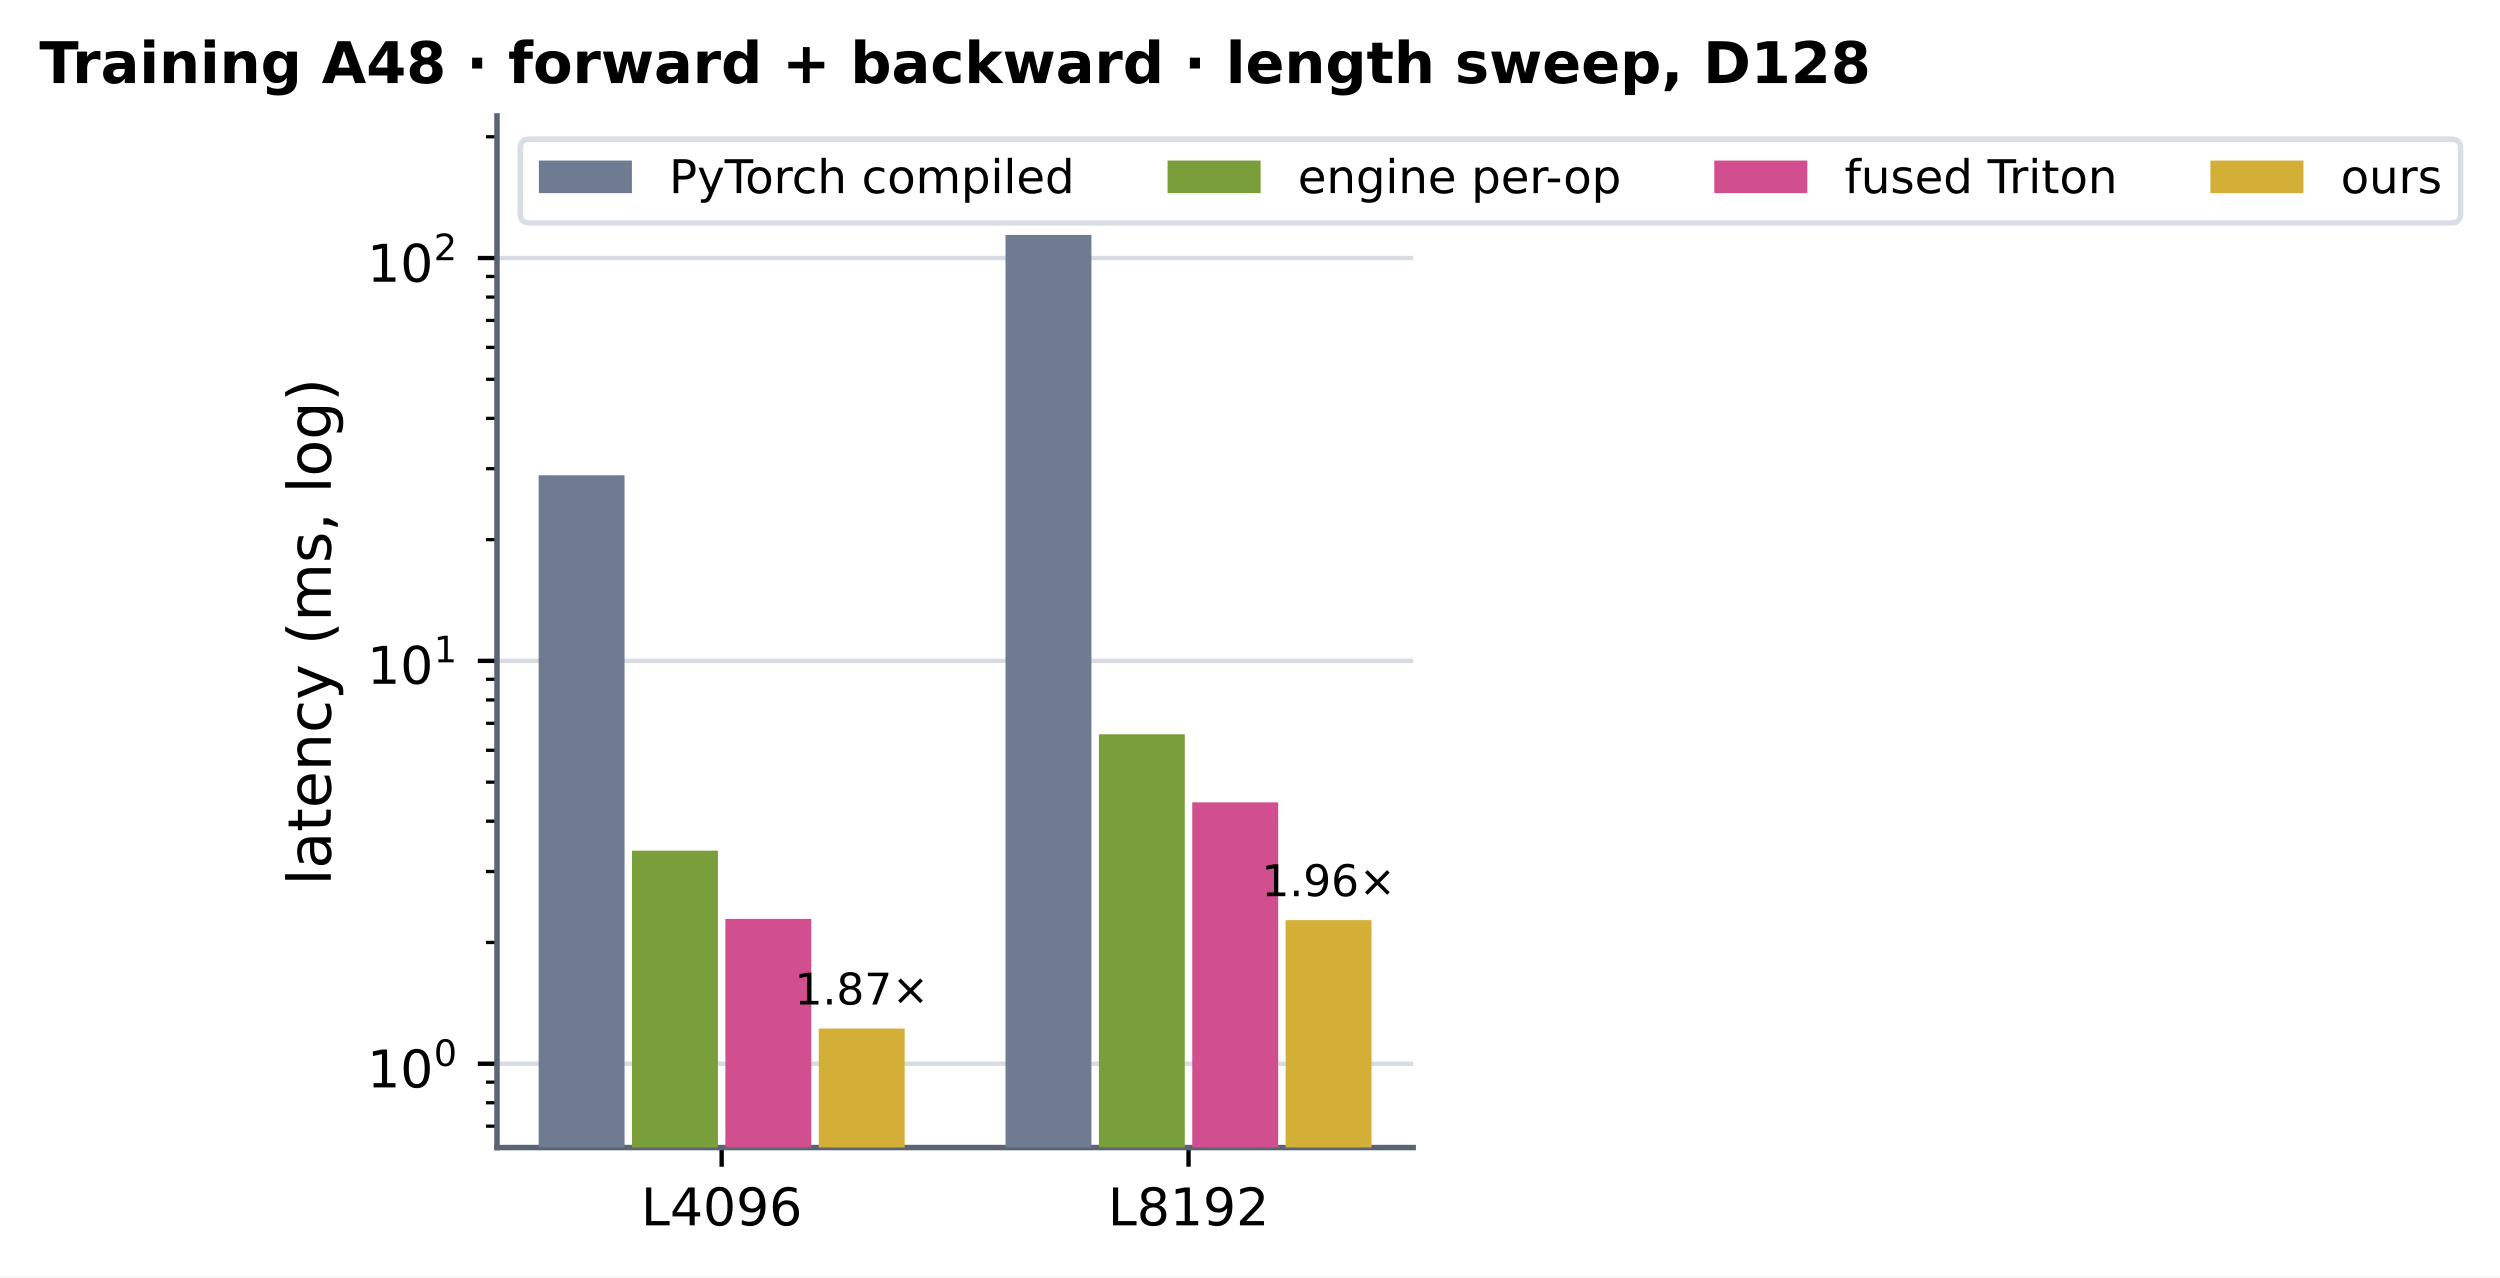
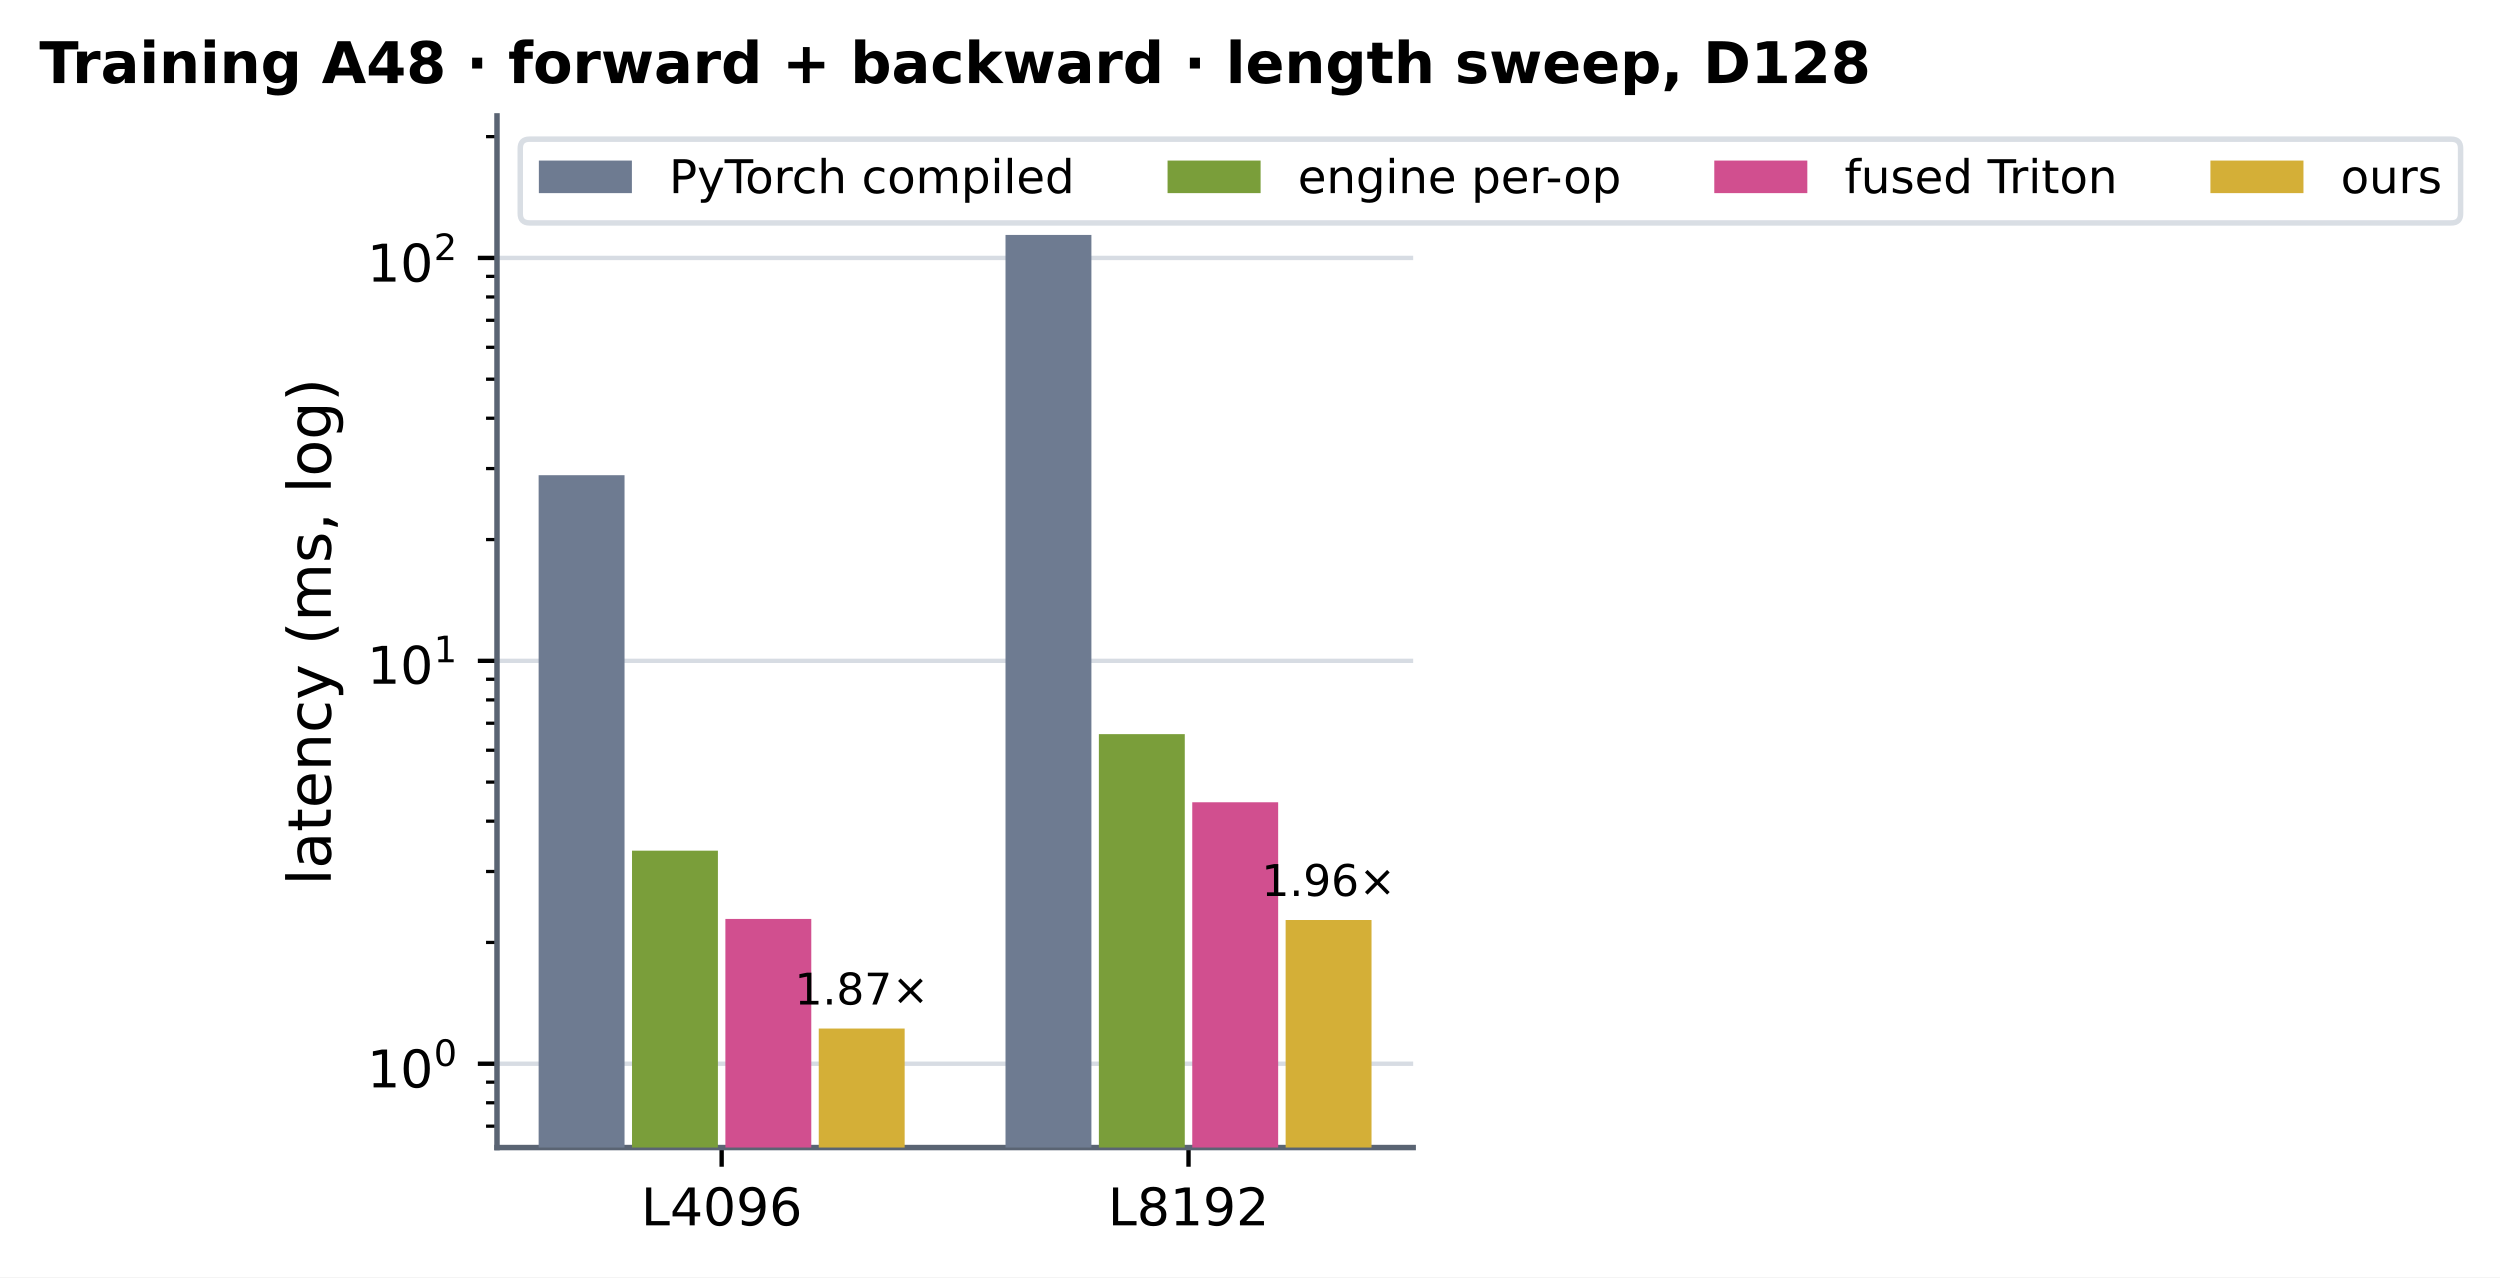
<svg xmlns="http://www.w3.org/2000/svg" xmlns:xlink="http://www.w3.org/1999/xlink" width="456.785pt" height="233.374pt" viewBox="0 0 456.785 233.374" version="1.1">
  <defs>
    <style type="text/css">*{stroke-linejoin: round; stroke-linecap: butt}</style>
  </defs>
  <g id="figure_1">
    <g id="patch_1">
      <path d="M 0 233.374  L 456.785 233.374  L 456.785 0  L 0 0  z " style="fill: #ffffff" />
    </g>
    <g id="axes_1">
      <g id="patch_2">
        <path d="M 90.807 209.674  L 258.207 209.674  L 258.207 21.178  L 90.807 21.178  z " style="fill: #ffffff" />
      </g>
      <g id="matplotlib.axis_1">
        <g id="xtick_1">
          <g id="line2d_1">
            <defs>
-               <path id="m3a7337b8c1" d="M 0 0  L 0 3.5  " style="stroke: #000000; stroke-width: 0.8" />
+               <path id="mcda83294b5" d="M 0 0  L 0 3.5  " style="stroke: #000000; stroke-width: 0.8" />
            </defs>
            <g>
-               <use xlink:href="#m3a7337b8c1" x="131.855" y="209.674" style="stroke: #000000; stroke-width: 0.8" />
+               <use xlink:href="#mcda83294b5" x="131.855" y="209.674" style="stroke: #000000; stroke-width: 0.8" />
            </g>
          </g>
          <g id="text_1">
            <text style="font-size: 9.5px; font-family: 'DejaVu Sans', 'Arial', 'Helvetica', sans-serif; text-anchor: middle" x="131.855" y="223.892" transform="rotate(-0 131.855 223.8921)">L4096</text>
          </g>
        </g>
        <g id="xtick_2">
          <g id="line2d_2">
            <g>
-               <use xlink:href="#m3a7337b8c1" x="217.159" y="209.674" style="stroke: #000000; stroke-width: 0.8" />
+               <use xlink:href="#mcda83294b5" x="217.159" y="209.674" style="stroke: #000000; stroke-width: 0.8" />
            </g>
          </g>
          <g id="text_2">
            <text style="font-size: 9.5px; font-family: 'DejaVu Sans', 'Arial', 'Helvetica', sans-serif; text-anchor: middle" x="217.159" y="223.892" transform="rotate(-0 217.1587 223.8921)">L8192</text>
          </g>
        </g>
      </g>
      <g id="matplotlib.axis_2">
        <g id="ytick_1">
          <g id="line2d_3">
-             <path d="M 90.807 194.36  L 258.207 194.36  " clip-path="url(#p84735f0578)" style="fill: none; stroke: #d7dce3; stroke-width: 0.8; stroke-linecap: square" />
+             <path d="M 90.807 194.361  L 258.207 194.361  " clip-path="url(#p8b51936fbb)" style="fill: none; stroke: #d7dce3; stroke-width: 0.8; stroke-linecap: square" />
          </g>
          <g id="line2d_4">
            <defs>
-               <path id="m16ab4709c2" d="M 0 0  L -3.5 0  " style="stroke: #000000; stroke-width: 0.8" />
+               <path id="mee1ec47bc0" d="M 0 0  L -3.5 0  " style="stroke: #000000; stroke-width: 0.8" />
            </defs>
            <g>
-               <use xlink:href="#m16ab4709c2" x="90.807" y="194.36" style="stroke: #000000; stroke-width: 0.8" />
+               <use xlink:href="#mee1ec47bc0" x="90.807" y="194.361" style="stroke: #000000; stroke-width: 0.8" />
            </g>
          </g>
          <g id="text_3">
-             <g transform="translate(67.08684 198.825)">
+             <g transform="translate(67.08684 198.826)">
              <text>
                <tspan x="0" y="-0.144" style="font-size: 9.5px; font-family: 'DejaVu Sans'">1</tspan>
                <tspan x="6.044" y="-0.144" style="font-size: 9.5px; font-family: 'DejaVu Sans'">0</tspan>
                <tspan x="12.179" y="-4.067" style="font-size: 6.65px; font-family: 'DejaVu Sans'">0</tspan>
              </text>
            </g>
          </g>
        </g>
        <g id="ytick_2">
          <g id="line2d_5">
-             <path d="M 90.807 120.753  L 258.207 120.753  " clip-path="url(#p84735f0578)" style="fill: none; stroke: #d7dce3; stroke-width: 0.8; stroke-linecap: square" />
+             <path d="M 90.807 120.743  L 258.207 120.743  " clip-path="url(#p8b51936fbb)" style="fill: none; stroke: #d7dce3; stroke-width: 0.8; stroke-linecap: square" />
          </g>
          <g id="line2d_6">
            <g>
-               <use xlink:href="#m16ab4709c2" x="90.807" y="120.753" style="stroke: #000000; stroke-width: 0.8" />
+               <use xlink:href="#mee1ec47bc0" x="90.807" y="120.743" style="stroke: #000000; stroke-width: 0.8" />
            </g>
          </g>
          <g id="text_4">
-             <g transform="translate(67.08684 125.1709)">
+             <g transform="translate(67.08684 125.1603)">
              <text>
                <tspan x="0" y="-0.231" style="font-size: 9.5px; font-family: 'DejaVu Sans'">1</tspan>
                <tspan x="6.044" y="-0.231" style="font-size: 9.5px; font-family: 'DejaVu Sans'">0</tspan>
                <tspan x="12.179" y="-4.155" style="font-size: 6.65px; font-family: 'DejaVu Sans'">1</tspan>
              </text>
            </g>
          </g>
        </g>
        <g id="ytick_3">
          <g id="line2d_7">
-             <path d="M 90.807 47.147  L 258.207 47.147  " clip-path="url(#p84735f0578)" style="fill: none; stroke: #d7dce3; stroke-width: 0.8; stroke-linecap: square" />
+             <path d="M 90.807 47.125  L 258.207 47.125  " clip-path="url(#p8b51936fbb)" style="fill: none; stroke: #d7dce3; stroke-width: 0.8; stroke-linecap: square" />
          </g>
          <g id="line2d_8">
            <g>
-               <use xlink:href="#m16ab4709c2" x="90.807" y="47.147" style="stroke: #000000; stroke-width: 0.8" />
+               <use xlink:href="#mee1ec47bc0" x="90.807" y="47.125" style="stroke: #000000; stroke-width: 0.8" />
            </g>
          </g>
          <g id="text_5">
-             <g transform="translate(67.08684 51.61174)">
+             <g transform="translate(67.08684 51.5897)">
              <text>
                <tspan x="0" y="-0.144" style="font-size: 9.5px; font-family: 'DejaVu Sans'">1</tspan>
                <tspan x="6.044" y="-0.144" style="font-size: 9.5px; font-family: 'DejaVu Sans'">0</tspan>
                <tspan x="12.179" y="-4.067" style="font-size: 6.65px; font-family: 'DejaVu Sans'">2</tspan>
              </text>
            </g>
          </g>
        </g>
        <g id="ytick_4">
          <g id="line2d_9">
            <defs>
-               <path id="m9f910141ae" d="M 0 0  L -2 0  " style="stroke: #000000; stroke-width: 0.6" />
+               <path id="m6386a4b93c" d="M 0 0  L -2 0  " style="stroke: #000000; stroke-width: 0.6" />
            </defs>
            <g>
-               <use xlink:href="#m9f910141ae" x="90.807" y="205.762" style="stroke: #000000; stroke-width: 0.6" />
+               <use xlink:href="#m6386a4b93c" x="90.807" y="205.765" style="stroke: #000000; stroke-width: 0.6" />
            </g>
          </g>
        </g>
        <g id="ytick_5">
          <g id="line2d_10">
            <g>
-               <use xlink:href="#m9f910141ae" x="90.807" y="201.493" style="stroke: #000000; stroke-width: 0.6" />
+               <use xlink:href="#m6386a4b93c" x="90.807" y="201.495" style="stroke: #000000; stroke-width: 0.6" />
            </g>
          </g>
        </g>
        <g id="ytick_6">
          <g id="line2d_11">
            <g>
-               <use xlink:href="#m9f910141ae" x="90.807" y="197.728" style="stroke: #000000; stroke-width: 0.6" />
+               <use xlink:href="#m6386a4b93c" x="90.807" y="197.73" style="stroke: #000000; stroke-width: 0.6" />
            </g>
          </g>
        </g>
        <g id="ytick_7">
          <g id="line2d_12">
            <g>
-               <use xlink:href="#m9f910141ae" x="90.807" y="172.202" style="stroke: #000000; stroke-width: 0.6" />
+               <use xlink:href="#m6386a4b93c" x="90.807" y="172.2" style="stroke: #000000; stroke-width: 0.6" />
            </g>
          </g>
        </g>
        <g id="ytick_8">
          <g id="line2d_13">
            <g>
-               <use xlink:href="#m9f910141ae" x="90.807" y="159.241" style="stroke: #000000; stroke-width: 0.6" />
+               <use xlink:href="#m6386a4b93c" x="90.807" y="159.236" style="stroke: #000000; stroke-width: 0.6" />
            </g>
          </g>
        </g>
        <g id="ytick_9">
          <g id="line2d_14">
            <g>
-               <use xlink:href="#m9f910141ae" x="90.807" y="150.044" style="stroke: #000000; stroke-width: 0.6" />
+               <use xlink:href="#m6386a4b93c" x="90.807" y="150.038" style="stroke: #000000; stroke-width: 0.6" />
            </g>
          </g>
        </g>
        <g id="ytick_10">
          <g id="line2d_15">
            <g>
-               <use xlink:href="#m9f910141ae" x="90.807" y="142.911" style="stroke: #000000; stroke-width: 0.6" />
+               <use xlink:href="#m6386a4b93c" x="90.807" y="142.904" style="stroke: #000000; stroke-width: 0.6" />
            </g>
          </g>
        </g>
        <g id="ytick_11">
          <g id="line2d_16">
            <g>
-               <use xlink:href="#m9f910141ae" x="90.807" y="137.083" style="stroke: #000000; stroke-width: 0.6" />
+               <use xlink:href="#m6386a4b93c" x="90.807" y="137.075" style="stroke: #000000; stroke-width: 0.6" />
            </g>
          </g>
        </g>
        <g id="ytick_12">
          <g id="line2d_17">
            <g>
-               <use xlink:href="#m9f910141ae" x="90.807" y="132.155" style="stroke: #000000; stroke-width: 0.6" />
+               <use xlink:href="#m6386a4b93c" x="90.807" y="132.146" style="stroke: #000000; stroke-width: 0.6" />
            </g>
          </g>
        </g>
        <g id="ytick_13">
          <g id="line2d_18">
            <g>
-               <use xlink:href="#m9f910141ae" x="90.807" y="127.887" style="stroke: #000000; stroke-width: 0.6" />
+               <use xlink:href="#m6386a4b93c" x="90.807" y="127.877" style="stroke: #000000; stroke-width: 0.6" />
            </g>
          </g>
        </g>
        <g id="ytick_14">
          <g id="line2d_19">
            <g>
-               <use xlink:href="#m9f910141ae" x="90.807" y="124.121" style="stroke: #000000; stroke-width: 0.6" />
+               <use xlink:href="#m6386a4b93c" x="90.807" y="124.111" style="stroke: #000000; stroke-width: 0.6" />
            </g>
          </g>
        </g>
        <g id="ytick_15">
          <g id="line2d_20">
            <g>
-               <use xlink:href="#m9f910141ae" x="90.807" y="98.596" style="stroke: #000000; stroke-width: 0.6" />
+               <use xlink:href="#m6386a4b93c" x="90.807" y="98.582" style="stroke: #000000; stroke-width: 0.6" />
            </g>
          </g>
        </g>
        <g id="ytick_16">
          <g id="line2d_21">
            <g>
-               <use xlink:href="#m9f910141ae" x="90.807" y="85.634" style="stroke: #000000; stroke-width: 0.6" />
+               <use xlink:href="#m6386a4b93c" x="90.807" y="85.618" style="stroke: #000000; stroke-width: 0.6" />
            </g>
          </g>
        </g>
        <g id="ytick_17">
          <g id="line2d_22">
            <g>
-               <use xlink:href="#m9f910141ae" x="90.807" y="76.438" style="stroke: #000000; stroke-width: 0.6" />
+               <use xlink:href="#m6386a4b93c" x="90.807" y="76.42" style="stroke: #000000; stroke-width: 0.6" />
            </g>
          </g>
        </g>
        <g id="ytick_18">
          <g id="line2d_23">
            <g>
-               <use xlink:href="#m9f910141ae" x="90.807" y="69.305" style="stroke: #000000; stroke-width: 0.6" />
+               <use xlink:href="#m6386a4b93c" x="90.807" y="69.286" style="stroke: #000000; stroke-width: 0.6" />
            </g>
          </g>
        </g>
        <g id="ytick_19">
          <g id="line2d_24">
            <g>
-               <use xlink:href="#m9f910141ae" x="90.807" y="63.476" style="stroke: #000000; stroke-width: 0.6" />
+               <use xlink:href="#m6386a4b93c" x="90.807" y="63.457" style="stroke: #000000; stroke-width: 0.6" />
            </g>
          </g>
        </g>
        <g id="ytick_20">
          <g id="line2d_25">
            <g>
-               <use xlink:href="#m9f910141ae" x="90.807" y="58.549" style="stroke: #000000; stroke-width: 0.6" />
+               <use xlink:href="#m6386a4b93c" x="90.807" y="58.528" style="stroke: #000000; stroke-width: 0.6" />
            </g>
          </g>
        </g>
        <g id="ytick_21">
          <g id="line2d_26">
            <g>
-               <use xlink:href="#m9f910141ae" x="90.807" y="54.28" style="stroke: #000000; stroke-width: 0.6" />
+               <use xlink:href="#m6386a4b93c" x="90.807" y="54.259" style="stroke: #000000; stroke-width: 0.6" />
            </g>
          </g>
        </g>
        <g id="ytick_22">
          <g id="line2d_27">
            <g>
-               <use xlink:href="#m9f910141ae" x="90.807" y="50.515" style="stroke: #000000; stroke-width: 0.6" />
+               <use xlink:href="#m6386a4b93c" x="90.807" y="50.493" style="stroke: #000000; stroke-width: 0.6" />
            </g>
          </g>
        </g>
        <g id="ytick_23">
          <g id="line2d_28">
            <g>
-               <use xlink:href="#m9f910141ae" x="90.807" y="24.989" style="stroke: #000000; stroke-width: 0.6" />
+               <use xlink:href="#m6386a4b93c" x="90.807" y="24.963" style="stroke: #000000; stroke-width: 0.6" />
            </g>
          </g>
        </g>
        <g id="text_6">
          <text style="font-size: 11px; font-family: 'DejaVu Sans', 'Arial', 'Helvetica', sans-serif; text-anchor: middle" x="60.444" y="115.426" transform="rotate(-90 60.44426 115.4264)">latency (ms, log)</text>
        </g>
      </g>
      <g id="patch_3">
        <path d="M 90.807 209.674  L 90.807 21.178  " style="fill: none; stroke: #5a6473; stroke-linejoin: miter; stroke-linecap: square" />
      </g>
      <g id="patch_4">
        <path d="M 90.807 209.674  L 258.207 209.674  " style="fill: none; stroke: #5a6473; stroke-linejoin: miter; stroke-linecap: square" />
      </g>
      <g id="patch_5">
-         <path d="M 98.416 73800.983  L 114.112 73800.983  L 114.112 86.834  L 98.416 86.834  z " clip-path="url(#p84735f0578)" style="fill: #6e7b91" />
+         <path d="M 98.416 73812.509  L 114.112 73812.509  L 114.112 86.831  L 98.416 86.831  z " clip-path="url(#p8b51936fbb)" style="fill: #6e7b91" />
      </g>
      <g id="patch_6">
-         <path d="M 183.72 73800.983  L 199.416 73800.983  L 199.416 42.928  L 183.72 42.928  z " clip-path="url(#p84735f0578)" style="fill: #6e7b91" />
+         <path d="M 183.72 73812.509  L 199.416 73812.509  L 199.416 42.928  L 183.72 42.928  z " clip-path="url(#p8b51936fbb)" style="fill: #6e7b91" />
      </g>
      <g id="patch_7">
-         <path d="M 115.477 73800.983  L 131.173 73800.983  L 131.173 155.428  L 115.477 155.428  z " clip-path="url(#p84735f0578)" style="fill: #7a9e3a" />
+         <path d="M 115.477 73812.509  L 131.173 73812.509  L 131.173 155.423  L 115.477 155.423  z " clip-path="url(#p8b51936fbb)" style="fill: #7a9e3a" />
      </g>
      <g id="patch_8">
-         <path d="M 200.78 73800.983  L 216.476 73800.983  L 216.476 134.157  L 200.78 134.157  z " clip-path="url(#p84735f0578)" style="fill: #7a9e3a" />
+         <path d="M 200.78 73812.509  L 216.476 73812.509  L 216.476 134.134  L 200.78 134.134  z " clip-path="url(#p8b51936fbb)" style="fill: #7a9e3a" />
      </g>
      <g id="patch_9">
-         <path d="M 132.537 73800.983  L 148.233 73800.983  L 148.233 167.888  L 132.537 167.888  z " clip-path="url(#p84735f0578)" style="fill: #d14f8f" />
+         <path d="M 132.537 73812.509  L 148.233 73812.509  L 148.233 167.899  L 132.537 167.899  z " clip-path="url(#p8b51936fbb)" style="fill: #d14f8f" />
      </g>
      <g id="patch_10">
-         <path d="M 217.841 73800.983  L 233.537 73800.983  L 233.537 146.593  L 217.841 146.593  z " clip-path="url(#p84735f0578)" style="fill: #d14f8f" />
+         <path d="M 217.841 73812.509  L 233.537 73812.509  L 233.537 146.587  L 217.841 146.587  z " clip-path="url(#p8b51936fbb)" style="fill: #d14f8f" />
      </g>
      <g id="patch_11">
-         <path d="M 149.598 73800.983  L 165.294 73800.983  L 165.294 187.925  L 149.598 187.925  z " clip-path="url(#p84735f0578)" style="fill: #d4af37" />
+         <path d="M 149.598 73812.509  L 165.294 73812.509  L 165.294 187.925  L 149.598 187.925  z " clip-path="url(#p8b51936fbb)" style="fill: #d4af37" />
      </g>
      <g id="patch_12">
-         <path d="M 234.902 73800.983  L 250.598 73800.983  L 250.598 168.126  L 234.902 168.126  z " clip-path="url(#p84735f0578)" style="fill: #d4af37" />
+         <path d="M 234.902 73812.509  L 250.598 73812.509  L 250.598 168.095  L 234.902 168.095  z " clip-path="url(#p8b51936fbb)" style="fill: #d4af37" />
      </g>
      <g id="text_7">
        <text style="font-weight: 700; font-size: 10.5px; font-family: 'DejaVu Sans', 'Arial', 'Helvetica', sans-serif; text-anchor: middle" x="174.507" y="15.178" transform="rotate(-0 174.5068 15.17836)">Training A48 · forward + backward · length sweep, D128</text>
      </g>
      <g id="text_8">
-         <text style="font-size: 8px; font-family: 'DejaVu Sans', 'Arial', 'Helvetica', sans-serif; text-anchor: middle" x="157.446" y="183.543" transform="rotate(-0 157.4461 183.5427)">1.87×</text>
+         <text style="font-size: 8px; font-family: 'DejaVu Sans', 'Arial', 'Helvetica', sans-serif; text-anchor: middle" x="157.446" y="183.542" transform="rotate(-0 157.4461 183.5424)">1.87×</text>
      </g>
      <g id="text_9">
-         <text style="font-size: 8px; font-family: 'DejaVu Sans', 'Arial', 'Helvetica', sans-serif; text-anchor: middle" x="242.75" y="163.744" transform="rotate(-0 242.7498 163.7439)">1.96×</text>
+         <text style="font-size: 8px; font-family: 'DejaVu Sans', 'Arial', 'Helvetica', sans-serif; text-anchor: middle" x="242.75" y="163.712" transform="rotate(-0 242.7498 163.7123)">1.96×</text>
      </g>
      <g id="legend_1">
        <g id="patch_13">
          <path d="M 96.757 40.729  L 447.885 40.729  Q 449.585 40.729 449.585 39.029  L 449.585 27.128  Q 449.585 25.428 447.885 25.428  L 96.757 25.428  Q 95.057 25.428 95.057 27.128  L 95.057 39.029  Q 95.057 40.729 96.757 40.729  z " style="fill: #ffffff; opacity: 0.95; stroke: #d7dce3; stroke-linejoin: miter" />
        </g>
        <g id="patch_14">
          <path d="M 98.457 35.287  L 115.457 35.287  L 115.457 29.337  L 98.457 29.337  z " style="fill: #6e7b91" />
        </g>
        <g id="text_10">
          <text style="font-size: 8.5px; font-family: 'DejaVu Sans', 'Arial', 'Helvetica', sans-serif; text-anchor: start" x="122.257" y="35.287" transform="rotate(-0 122.2568 35.28703)">PyTorch compiled</text>
        </g>
        <g id="patch_15">
          <path d="M 213.33 35.287  L 230.33 35.287  L 230.33 29.337  L 213.33 29.337  z " style="fill: #7a9e3a" />
        </g>
        <g id="text_11">
          <text style="font-size: 8.5px; font-family: 'DejaVu Sans', 'Arial', 'Helvetica', sans-serif; text-anchor: start" x="237.13" y="35.287" transform="rotate(-0 237.1304 35.28703)">engine per-op</text>
        </g>
        <g id="patch_16">
          <path d="M 313.223 35.287  L 330.223 35.287  L 330.223 29.337  L 313.223 29.337  z " style="fill: #d14f8f" />
        </g>
        <g id="text_12">
          <text style="font-size: 8.5px; font-family: 'DejaVu Sans', 'Arial', 'Helvetica', sans-serif; text-anchor: start" x="337.023" y="35.287" transform="rotate(-0 337.0226 35.28703)">fused Triton</text>
        </g>
        <g id="patch_17">
          <path d="M 403.875 35.287  L 420.875 35.287  L 420.875 29.337  L 403.875 29.337  z " style="fill: #d4af37" />
        </g>
        <g id="text_13">
          <text style="font-size: 8.5px; font-family: 'DejaVu Sans', 'Arial', 'Helvetica', sans-serif; text-anchor: start" x="427.675" y="35.287" transform="rotate(-0 427.6751 35.28703)">ours</text>
        </g>
      </g>
    </g>
  </g>
  <defs>
-     <clipPath id="p84735f0578">
+     <clipPath id="p8b51936fbb">
      <rect x="90.807" y="21.178" width="167.4" height="188.496" />
    </clipPath>
  </defs>
</svg>
